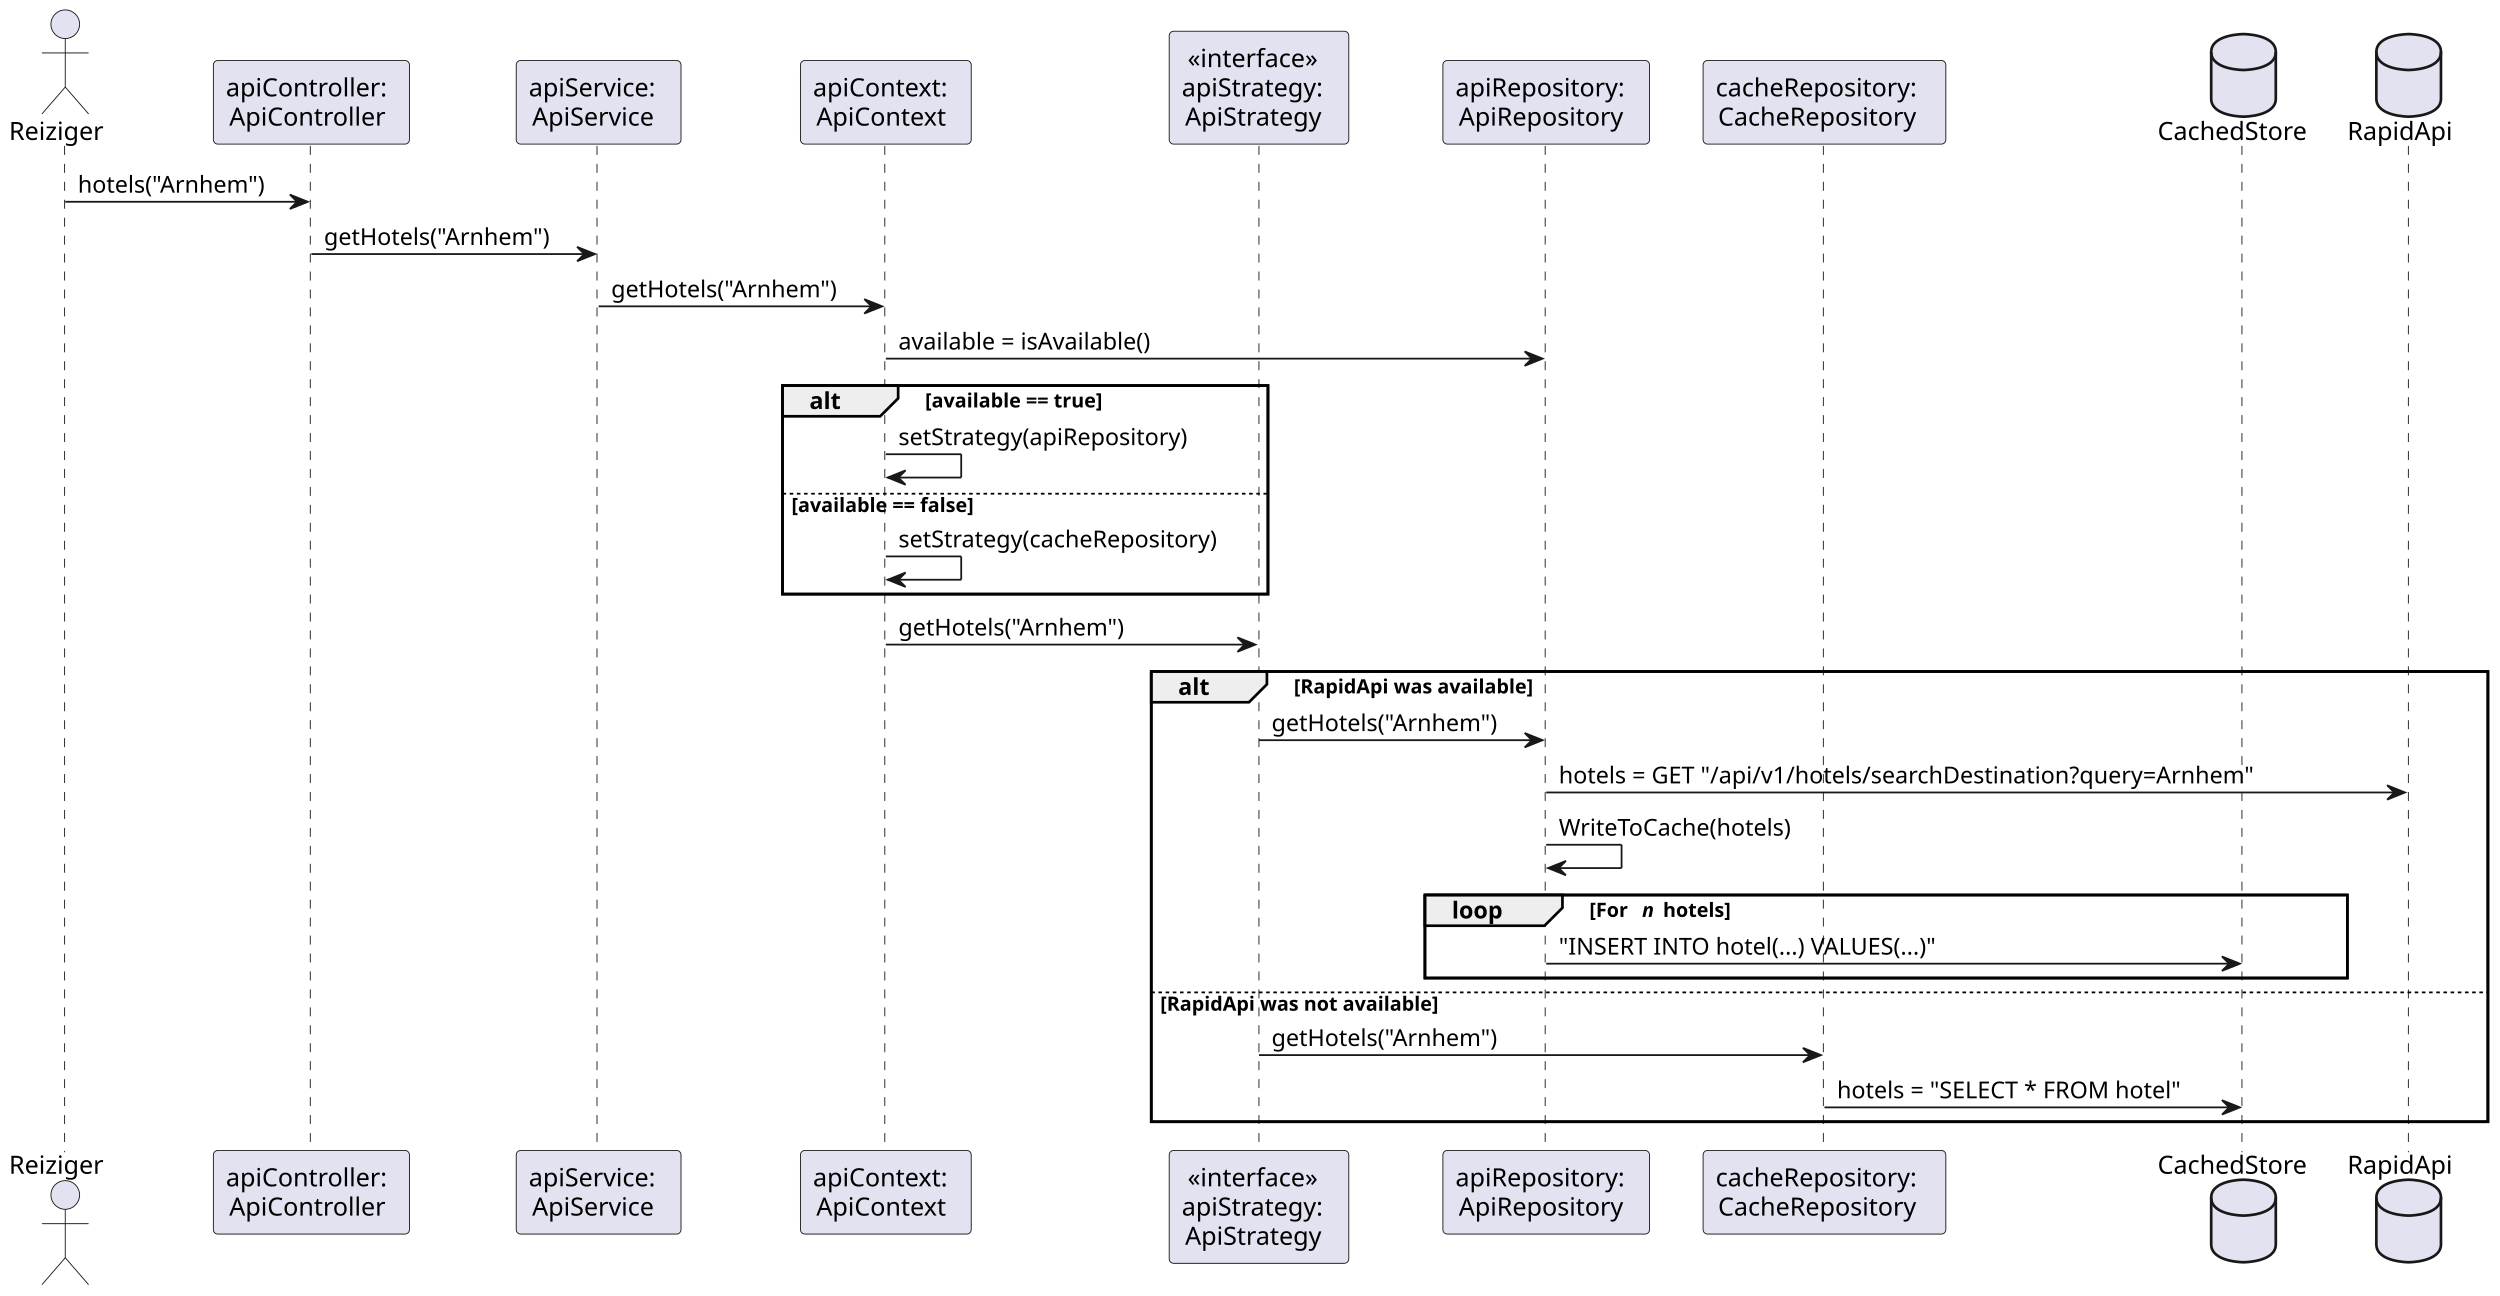
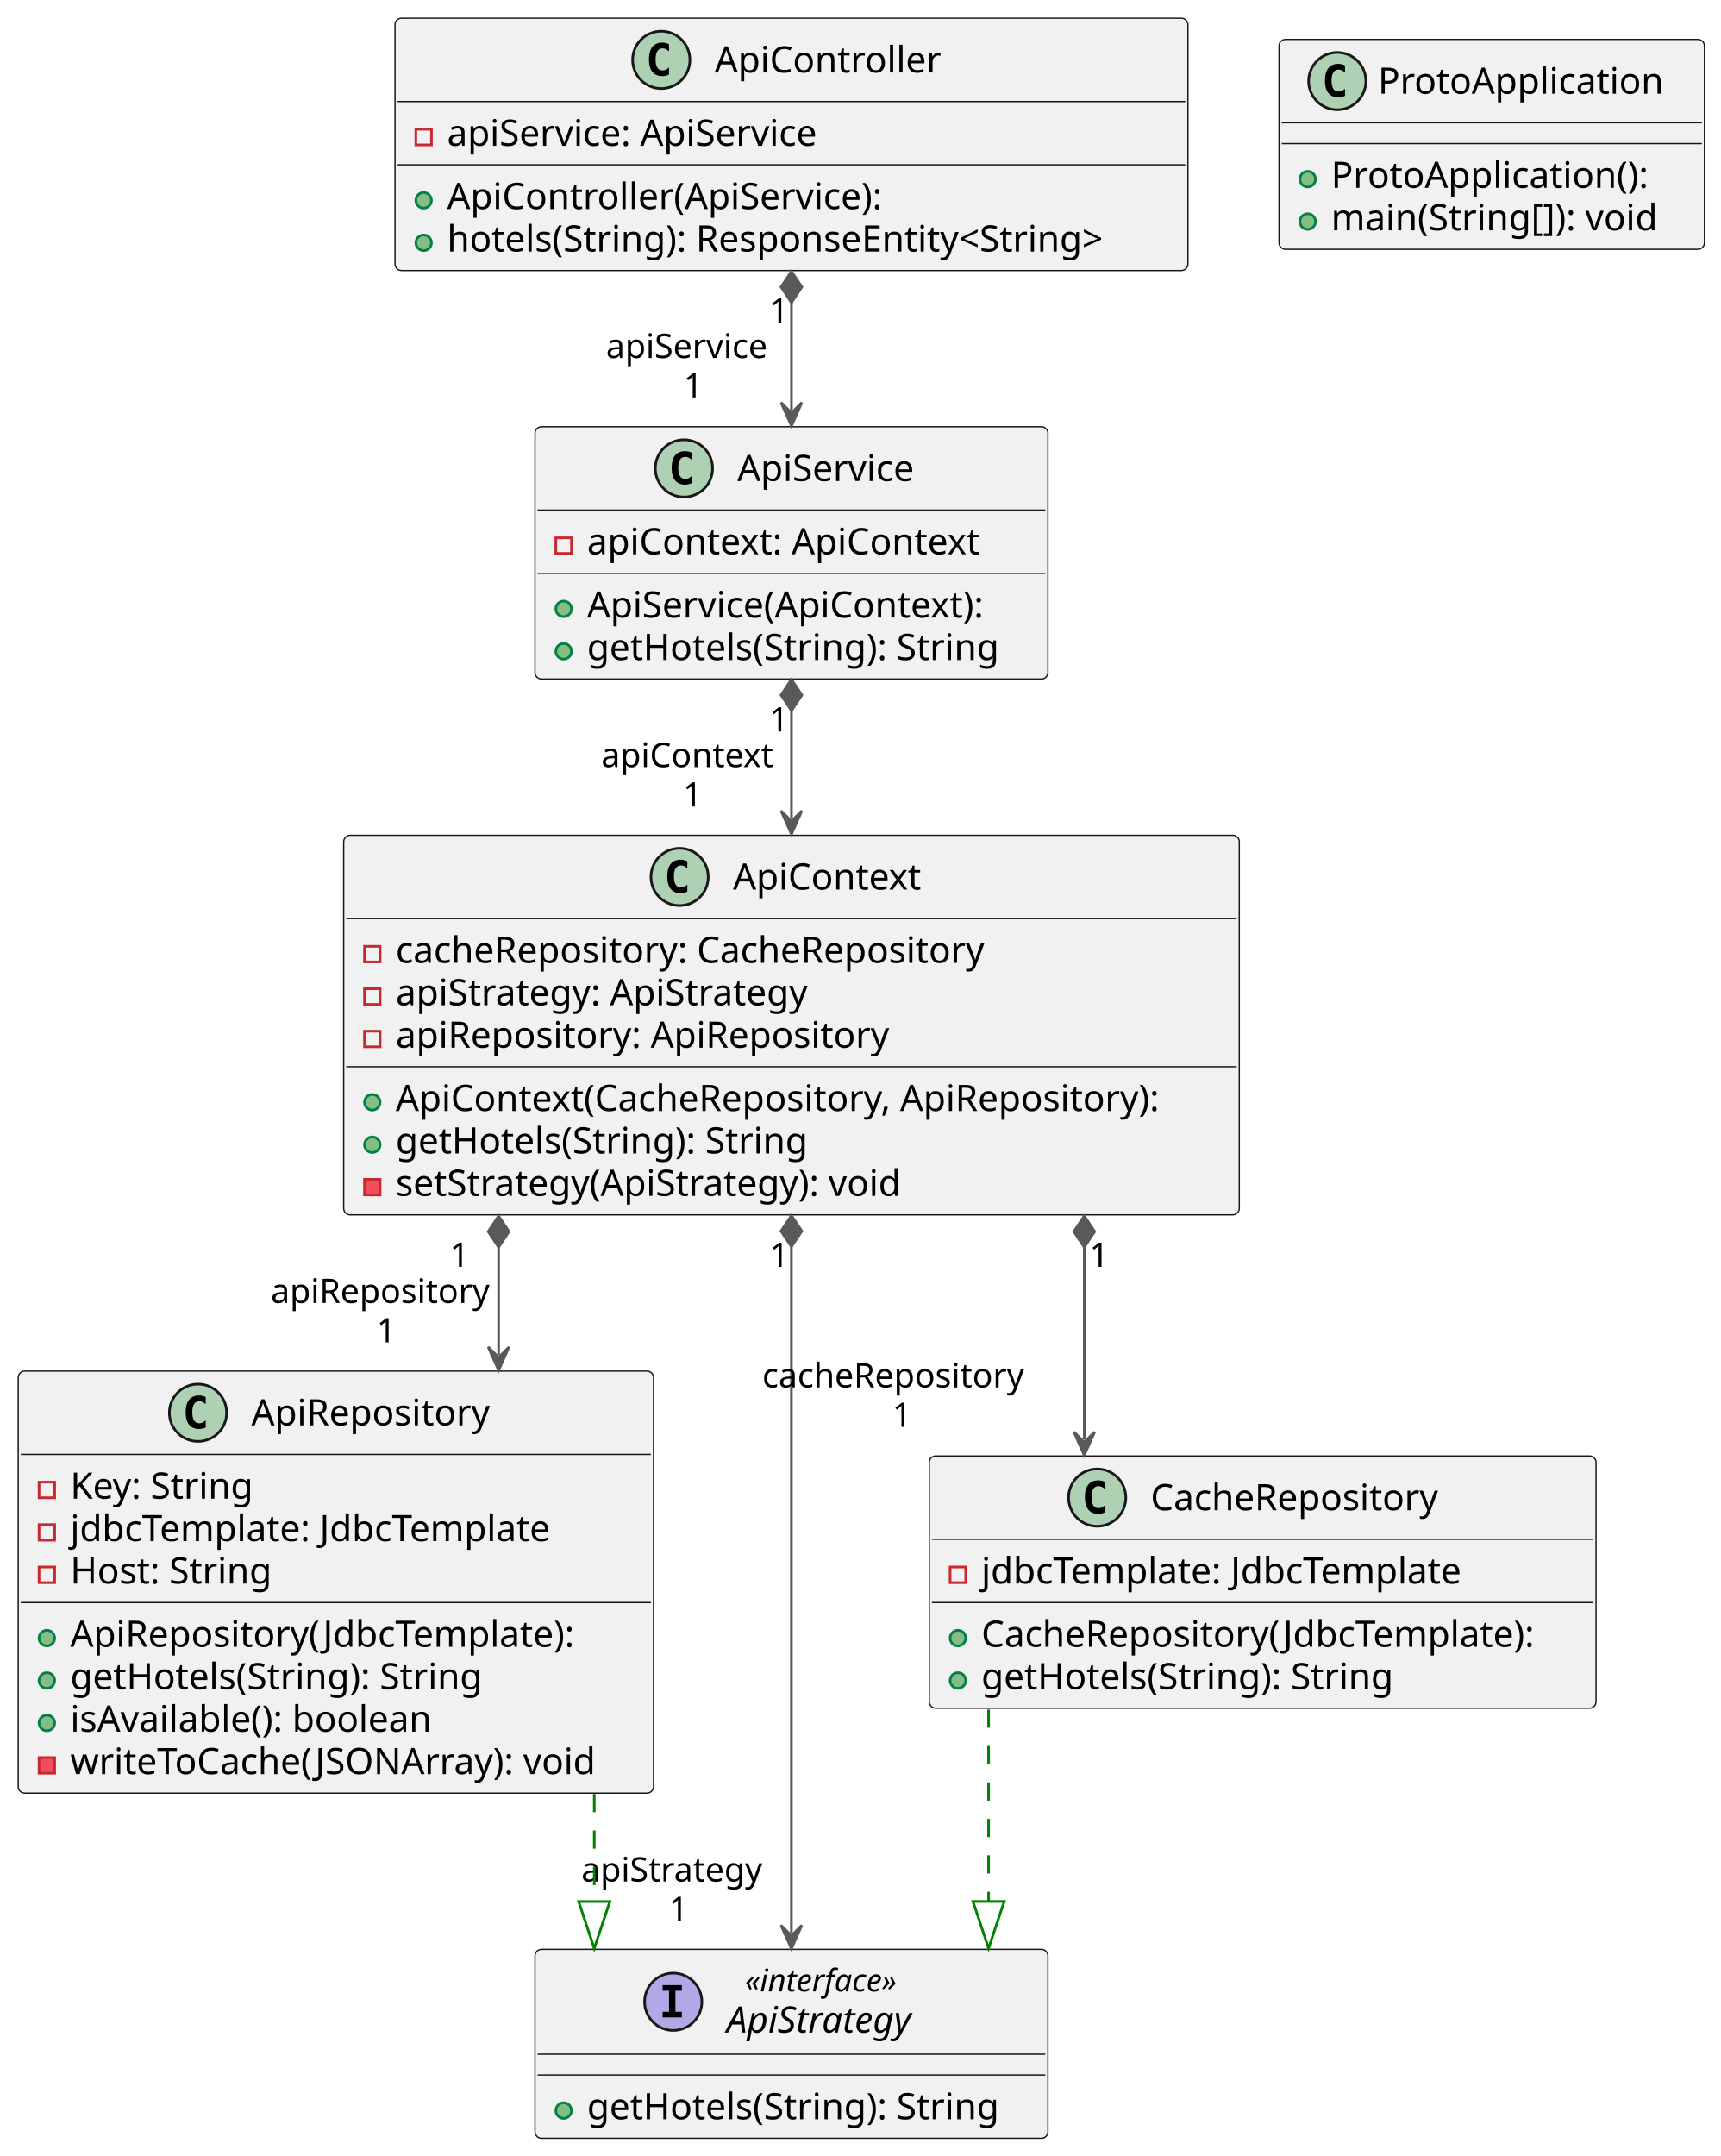
- <svg xmlns="http://www.w3.org/2000/svg" contentStyleType="text/css" data-diagram-type="SEQUENCE" height="722px" preserveAspectRatio="none" style="width:1393px;height:722px;background:#FFFFFF;" version="1.1" viewBox="0 0 1393 722" width="1393px" zoomAndPan="magnify">
+ <svg xmlns="http://www.w3.org/2000/svg" contentStyleType="text/css" data-diagram-type="CLASS" height="828px" preserveAspectRatio="none" style="width:661px;height:828px;background:#FFFFFF;" version="1.1" viewBox="0 0 661 828" width="661px" zoomAndPan="magnify">
  <defs />
  <g>
-     <rect fill="none" height="116.203" style="stroke:#000000;stroke-width:1.5;" width="270.502" x="436.007" y="214.828" />
-     <rect fill="none" height="250.867" style="stroke:#000000;stroke-width:1.5;" width="744.787" x="641.481" y="374.164" />
-     <rect fill="none" height="46.266" style="stroke:#000000;stroke-width:1.5;" width="513.97" x="793.974" y="498.695" />
-     <g>
-       <rect fill="#000000" fill-opacity="0" height="560.734" width="8" x="32.362" y="81.297" />
-       <line style="stroke:#181818;stroke-width:0.5;stroke-dasharray:5.0,5.0;" x1="36" x2="36" y1="81.297" y2="642.031" />
+     <g class="entity" data-entity="ApiContext" data-source-line="4" data-uid="ent0002" id="entity_ApiContext">
+       <rect fill="#F1F1F1" height="145.781" rx="2.5" ry="2.5" style="stroke:#181818;stroke-width:0.5;" width="344.022" x="132.01" y="320.78" />
+       <ellipse cx="261.049" cy="336.78" fill="#ADD1B2" rx="11" ry="11" style="stroke:#181818;stroke-width:1;" />
+       <path d="M264.017,342.421 Q263.439,342.717 262.799,342.858 Q262.158,343.014 261.455,343.014 Q258.955,343.014 257.627,341.374 Q256.314,339.717 256.314,336.592 Q256.314,333.467 257.627,331.811 Q258.955,330.155 261.455,330.155 Q262.158,330.155 262.799,330.311 Q263.455,330.467 264.017,330.764 L264.017,333.483 Q263.392,332.905 262.799,332.639 Q262.205,332.358 261.58,332.358 Q260.236,332.358 259.549,333.436 Q258.861,334.499 258.861,336.592 Q258.861,338.686 259.549,339.764 Q260.236,340.827 261.58,340.827 Q262.205,340.827 262.799,340.561 Q263.392,340.28 264.017,339.702 L264.017,342.421 Z " fill="#000000" />
+       <text fill="#000000" font-family="sans-serif" font-size="14" lengthAdjust="spacing" textLength="77.444" x="281.549" y="341.627">ApiContext</text>
+       <line style="stroke:#181818;stroke-width:0.5;" x1="133.01" x2="475.031" y1="352.78" y2="352.78" />
+       <rect fill="none" height="6" style="stroke:#C82930;stroke-width:1;" width="6" x="140.01" y="363.428" />
+       <text fill="#000000" font-family="sans-serif" font-size="14" lengthAdjust="spacing" textLength="244.31" x="152.01" y="369.775">cacheRepository: CacheRepository</text>
+       <rect fill="none" height="6" style="stroke:#C82930;stroke-width:1;" width="6" x="140.01" y="379.725" />
+       <text fill="#000000" font-family="sans-serif" font-size="14" lengthAdjust="spacing" textLength="172.847" x="152.01" y="386.072">apiStrategy: ApiStrategy</text>
+       <rect fill="none" height="6" style="stroke:#C82930;stroke-width:1;" width="6" x="140.01" y="396.022" />
+       <text fill="#000000" font-family="sans-serif" font-size="14" lengthAdjust="spacing" textLength="203.02" x="152.01" y="402.369">apiRepository: ApiRepository</text>
+       <line style="stroke:#181818;stroke-width:0.5;" x1="133.01" x2="475.031" y1="409.671" y2="409.671" />
+       <ellipse cx="143.01" cy="423.319" fill="#84BE84" rx="3" ry="3" style="stroke:#038048;stroke-width:1;" />
+       <text fill="#000000" font-family="sans-serif" font-size="14" lengthAdjust="spacing" textLength="318.022" x="152.01" y="426.666">ApiContext(CacheRepository, ApiRepository):</text>
+       <ellipse cx="143.01" cy="439.616" fill="#84BE84" rx="3" ry="3" style="stroke:#038048;stroke-width:1;" />
+       <text fill="#000000" font-family="sans-serif" font-size="14" lengthAdjust="spacing" textLength="171.022" x="152.01" y="442.963">getHotels(String): String</text>
+       <rect fill="#F24D5C" height="6" style="stroke:#C82930;stroke-width:1;" width="6" x="140.01" y="452.913" />
+       <text fill="#000000" font-family="sans-serif" font-size="14" lengthAdjust="spacing" textLength="213.439" x="152.01" y="459.26">setStrategy(ApiStrategy): void</text>
    </g>
-     <g>
-       <rect fill="#000000" fill-opacity="0" height="560.734" width="8" x="169.516" y="81.297" />
-       <line style="stroke:#181818;stroke-width:0.5;stroke-dasharray:5.0,5.0;" x1="172.893" x2="172.893" y1="81.297" y2="642.031" />
+     <g class="entity" data-entity="ApiController" data-source-line="12" data-uid="ent0003" id="entity_ApiController">
+       <rect fill="#F1F1F1" height="96.891" rx="2.5" ry="2.5" style="stroke:#181818;stroke-width:0.5;" width="304.578" x="151.73" y="7" />
+       <ellipse cx="254.006" cy="23" fill="#ADD1B2" rx="11" ry="11" style="stroke:#181818;stroke-width:1;" />
+       <path d="M256.975,28.641 Q256.397,28.938 255.756,29.078 Q255.115,29.234 254.412,29.234 Q251.912,29.234 250.584,27.594 Q249.272,25.938 249.272,22.812 Q249.272,19.688 250.584,18.031 Q251.912,16.375 254.412,16.375 Q255.115,16.375 255.756,16.531 Q256.412,16.688 256.975,16.984 L256.975,19.703 Q256.35,19.125 255.756,18.859 Q255.162,18.578 254.537,18.578 Q253.193,18.578 252.506,19.656 Q251.818,20.719 251.818,22.812 Q251.818,24.906 252.506,25.984 Q253.193,27.047 254.537,27.047 Q255.162,27.047 255.756,26.781 Q256.35,26.5 256.975,25.922 L256.975,28.641 Z " fill="#000000" />
+       <text fill="#000000" font-family="sans-serif" font-size="14" lengthAdjust="spacing" textLength="91.526" x="274.506" y="27.847">ApiController</text>
+       <line style="stroke:#181818;stroke-width:0.5;" x1="152.73" x2="455.308" y1="39" y2="39" />
+       <rect fill="none" height="6" style="stroke:#C82930;stroke-width:1;" width="6" x="159.73" y="49.648" />
+       <text fill="#000000" font-family="sans-serif" font-size="14" lengthAdjust="spacing" textLength="156.358" x="171.73" y="55.995">apiService: ApiService</text>
+       <line style="stroke:#181818;stroke-width:0.5;" x1="152.73" x2="455.308" y1="63.297" y2="63.297" />
+       <ellipse cx="162.73" cy="76.945" fill="#84BE84" rx="3" ry="3" style="stroke:#038048;stroke-width:1;" />
+       <text fill="#000000" font-family="sans-serif" font-size="14" lengthAdjust="spacing" textLength="181.262" x="171.73" y="80.292">ApiController(ApiService):</text>
+       <ellipse cx="162.73" cy="93.242" fill="#84BE84" rx="3" ry="3" style="stroke:#038048;stroke-width:1;" />
+       <text fill="#000000" font-family="sans-serif" font-size="14" lengthAdjust="spacing" textLength="278.578" x="171.73" y="96.589">hotels(String): ResponseEntity&lt;String&gt;</text>
    </g>
-     <g>
-       <rect fill="#000000" fill-opacity="0" height="560.734" width="8" x="329.552" y="81.297" />
-       <line style="stroke:#181818;stroke-width:0.5;stroke-dasharray:5.0,5.0;" x1="332.646" x2="332.646" y1="81.297" y2="642.031" />
+     <g class="entity" data-entity="ApiRepository" data-source-line="17" data-uid="ent0004" id="entity_ApiRepository">
+       <rect fill="#F1F1F1" height="162.078" rx="2.5" ry="2.5" style="stroke:#181818;stroke-width:0.5;" width="244.032" x="7" y="526.56" />
+       <ellipse cx="76.053" cy="542.56" fill="#ADD1B2" rx="11" ry="11" style="stroke:#181818;stroke-width:1;" />
+       <path d="M79.022,548.201 Q78.444,548.497 77.803,548.638 Q77.163,548.794 76.46,548.794 Q73.96,548.794 72.631,547.154 Q71.319,545.497 71.319,542.372 Q71.319,539.247 72.631,537.591 Q73.96,535.935 76.46,535.935 Q77.163,535.935 77.803,536.091 Q78.46,536.247 79.022,536.544 L79.022,539.263 Q78.397,538.685 77.803,538.419 Q77.21,538.138 76.585,538.138 Q75.241,538.138 74.553,539.216 Q73.866,540.279 73.866,542.372 Q73.866,544.466 74.553,545.544 Q75.241,546.607 76.585,546.607 Q77.21,546.607 77.803,546.341 Q78.397,546.06 79.022,545.482 L79.022,548.201 Z " fill="#000000" />
+       <text fill="#000000" font-family="sans-serif" font-size="14" lengthAdjust="spacing" textLength="97.426" x="96.553" y="547.407">ApiRepository</text>
+       <line style="stroke:#181818;stroke-width:0.5;" x1="8" x2="250.032" y1="558.56" y2="558.56" />
+       <rect fill="none" height="6" style="stroke:#C82930;stroke-width:1;" width="6" x="15" y="569.208" />
+       <text fill="#000000" font-family="sans-serif" font-size="14" lengthAdjust="spacing" textLength="77.027" x="27" y="575.555">Key: String</text>
+       <rect fill="none" height="6" style="stroke:#C82930;stroke-width:1;" width="6" x="15" y="585.505" />
+       <text fill="#000000" font-family="sans-serif" font-size="14" lengthAdjust="spacing" textLength="200.648" x="27" y="591.852">jdbcTemplate: JdbcTemplate</text>
+       <rect fill="none" height="6" style="stroke:#C82930;stroke-width:1;" width="6" x="15" y="601.802" />
+       <text fill="#000000" font-family="sans-serif" font-size="14" lengthAdjust="spacing" textLength="82.824" x="27" y="608.149">Host: String</text>
+       <line style="stroke:#181818;stroke-width:0.5;" x1="8" x2="250.032" y1="615.451" y2="615.451" />
+       <ellipse cx="18" cy="629.099" fill="#84BE84" rx="3" ry="3" style="stroke:#038048;stroke-width:1;" />
+       <text fill="#000000" font-family="sans-serif" font-size="14" lengthAdjust="spacing" textLength="208.927" x="27" y="632.446">ApiRepository(JdbcTemplate):</text>
+       <ellipse cx="18" cy="645.396" fill="#84BE84" rx="3" ry="3" style="stroke:#038048;stroke-width:1;" />
+       <text fill="#000000" font-family="sans-serif" font-size="14" lengthAdjust="spacing" textLength="171.022" x="27" y="648.743">getHotels(String): String</text>
+       <ellipse cx="18" cy="661.693" fill="#84BE84" rx="3" ry="3" style="stroke:#038048;stroke-width:1;" />
+       <text fill="#000000" font-family="sans-serif" font-size="14" lengthAdjust="spacing" textLength="151.436" x="27" y="665.039">isAvailable(): boolean</text>
+       <rect fill="#F24D5C" height="6" style="stroke:#C82930;stroke-width:1;" width="6" x="15" y="674.99" />
+       <text fill="#000000" font-family="sans-serif" font-size="14" lengthAdjust="spacing" textLength="218.032" x="27" y="681.336">writeToCache(JSONArray): void</text>
    </g>
-     <g>
-       <rect fill="#000000" fill-opacity="0" height="560.734" width="8" x="489.589" y="81.297" />
-       <line style="stroke:#181818;stroke-width:0.5;stroke-dasharray:5.0,5.0;" x1="493.007" x2="493.007" y1="81.297" y2="642.031" />
+     <g class="entity" data-entity="ApiService" data-source-line="26" data-uid="ent0005" id="entity_ApiService">
+       <rect fill="#F1F1F1" height="96.891" rx="2.5" ry="2.5" style="stroke:#181818;stroke-width:0.5;" width="197.022" x="205.51" y="163.89" />
+       <ellipse cx="262.723" cy="179.89" fill="#ADD1B2" rx="11" ry="11" style="stroke:#181818;stroke-width:1;" />
+       <path d="M265.692,185.531 Q265.114,185.827 264.473,185.968 Q263.833,186.124 263.13,186.124 Q260.63,186.124 259.301,184.484 Q257.989,182.827 257.989,179.702 Q257.989,176.577 259.301,174.921 Q260.63,173.265 263.13,173.265 Q263.833,173.265 264.473,173.421 Q265.13,173.577 265.692,173.874 L265.692,176.593 Q265.067,176.015 264.473,175.749 Q263.88,175.468 263.255,175.468 Q261.911,175.468 261.223,176.546 Q260.536,177.609 260.536,179.702 Q260.536,181.796 261.223,182.874 Q261.911,183.937 263.255,183.937 Q263.88,183.937 264.473,183.671 Q265.067,183.39 265.692,182.812 L265.692,185.531 Z " fill="#000000" />
+       <text fill="#000000" font-family="sans-serif" font-size="14" lengthAdjust="spacing" textLength="74.095" x="283.223" y="184.737">ApiService</text>
+       <line style="stroke:#181818;stroke-width:0.5;" x1="206.51" x2="401.531" y1="195.89" y2="195.89" />
+       <rect fill="none" height="6" style="stroke:#C82930;stroke-width:1;" width="6" x="213.51" y="206.538" />
+       <text fill="#000000" font-family="sans-serif" font-size="14" lengthAdjust="spacing" textLength="163.058" x="225.51" y="212.885">apiContext: ApiContext</text>
+       <line style="stroke:#181818;stroke-width:0.5;" x1="206.51" x2="401.531" y1="220.187" y2="220.187" />
+       <ellipse cx="216.51" cy="233.835" fill="#84BE84" rx="3" ry="3" style="stroke:#038048;stroke-width:1;" />
+       <text fill="#000000" font-family="sans-serif" font-size="14" lengthAdjust="spacing" textLength="167.18" x="225.51" y="237.182">ApiService(ApiContext):</text>
+       <ellipse cx="216.51" cy="250.132" fill="#84BE84" rx="3" ry="3" style="stroke:#038048;stroke-width:1;" />
+       <text fill="#000000" font-family="sans-serif" font-size="14" lengthAdjust="spacing" textLength="171.022" x="225.51" y="253.479">getHotels(String): String</text>
    </g>
-     <g>
-       <rect fill="#000000" fill-opacity="0" height="560.734" width="8" x="697.51" y="81.297" />
-       <line style="stroke:#181818;stroke-width:0.5;stroke-dasharray:5.0,5.0;" x1="701.481" x2="701.481" y1="81.297" y2="642.031" />
+     <g class="entity" data-entity="ApiStrategy" data-source-line="31" data-uid="ent0006" id="entity_ApiStrategy">
+       <rect fill="#F1F1F1" height="72.562" rx="2.5" ry="2.5" style="stroke:#181818;stroke-width:0.5;" width="197.022" x="205.51" y="748.64" />
+       <ellipse cx="258.601" cy="768.773" fill="#B4A7E5" rx="11" ry="11" style="stroke:#181818;stroke-width:1;" />
+       <path d="M254.523,764.538 L254.523,762.382 L261.914,762.382 L261.914,764.538 L259.445,764.538 L259.445,772.617 L261.914,772.617 L261.914,774.773 L254.523,774.773 L254.523,772.617 L256.992,772.617 L256.992,764.538 L254.523,764.538 Z " fill="#000000" />
+       <text fill="#000000" font-family="sans-serif" font-size="12" font-style="italic" lengthAdjust="spacing" textLength="68.203" x="286.169" y="764.779">«interface»</text>
+       <text fill="#000000" font-family="sans-serif" font-size="14" font-style="italic" lengthAdjust="spacing" textLength="82.339" x="279.101" y="780.604">ApiStrategy</text>
+       <line style="stroke:#181818;stroke-width:0.5;" x1="206.51" x2="401.531" y1="788.906" y2="788.906" />
+       <line style="stroke:#181818;stroke-width:0.5;" x1="206.51" x2="401.531" y1="796.906" y2="796.906" />
+       <ellipse cx="216.51" cy="810.554" fill="#84BE84" rx="3" ry="3" style="stroke:#038048;stroke-width:1;" />
+       <text fill="#000000" font-family="sans-serif" font-size="14" lengthAdjust="spacing" textLength="171.022" x="225.51" y="813.901">getHotels(String): String</text>
    </g>
-     <g>
-       <rect fill="#000000" fill-opacity="0" height="560.734" width="8" x="857.546" y="81.297" />
-       <line style="stroke:#181818;stroke-width:0.5;stroke-dasharray:5.0,5.0;" x1="860.974" x2="860.974" y1="81.297" y2="642.031" />
+     <g class="entity" data-entity="CacheRepository" data-source-line="34" data-uid="ent0007" id="entity_CacheRepository">
+       <rect fill="#F1F1F1" height="96.891" rx="2.5" ry="2.5" style="stroke:#181818;stroke-width:0.5;" width="256.111" x="356.96" y="559.15" />
+       <ellipse cx="421.461" cy="575.15" fill="#ADD1B2" rx="11" ry="11" style="stroke:#181818;stroke-width:1;" />
+       <path d="M424.429,580.791 Q423.851,581.087 423.211,581.228 Q422.57,581.384 421.867,581.384 Q419.367,581.384 418.039,579.744 Q416.726,578.087 416.726,574.962 Q416.726,571.837 418.039,570.181 Q419.367,568.525 421.867,568.525 Q422.57,568.525 423.211,568.681 Q423.867,568.837 424.429,569.134 L424.429,571.853 Q423.804,571.275 423.211,571.009 Q422.617,570.728 421.992,570.728 Q420.648,570.728 419.961,571.806 Q419.273,572.869 419.273,574.962 Q419.273,577.056 419.961,578.134 Q420.648,579.197 421.992,579.197 Q422.617,579.197 423.211,578.931 Q423.804,578.65 424.429,578.072 L424.429,580.791 Z " fill="#000000" />
+       <text fill="#000000" font-family="sans-serif" font-size="14" lengthAdjust="spacing" textLength="118.61" x="441.961" y="579.997">CacheRepository</text>
+       <line style="stroke:#181818;stroke-width:0.5;" x1="357.96" x2="612.071" y1="591.15" y2="591.15" />
+       <rect fill="none" height="6" style="stroke:#C82930;stroke-width:1;" width="6" x="364.96" y="601.798" />
+       <text fill="#000000" font-family="sans-serif" font-size="14" lengthAdjust="spacing" textLength="200.648" x="376.96" y="608.145">jdbcTemplate: JdbcTemplate</text>
+       <line style="stroke:#181818;stroke-width:0.5;" x1="357.96" x2="612.071" y1="615.447" y2="615.447" />
+       <ellipse cx="367.96" cy="629.095" fill="#84BE84" rx="3" ry="3" style="stroke:#038048;stroke-width:1;" />
+       <text fill="#000000" font-family="sans-serif" font-size="14" lengthAdjust="spacing" textLength="230.111" x="376.96" y="632.442">CacheRepository(JdbcTemplate):</text>
+       <ellipse cx="367.96" cy="645.392" fill="#84BE84" rx="3" ry="3" style="stroke:#038048;stroke-width:1;" />
+       <text fill="#000000" font-family="sans-serif" font-size="14" lengthAdjust="spacing" textLength="171.022" x="376.96" y="648.739">getHotels(String): String</text>
    </g>
-     <g>
-       <rect fill="#000000" fill-opacity="0" height="560.734" width="8" x="1012.591" y="81.297" />
-       <line style="stroke:#181818;stroke-width:0.5;stroke-dasharray:5.0,5.0;" x1="1015.967" x2="1015.967" y1="81.297" y2="642.031" />
+     <g class="entity" data-entity="ProtoApplication" data-source-line="39" data-uid="ent0008" id="entity_ProtoApplication">
+       <rect fill="#F1F1F1" height="80.594" rx="2.5" ry="2.5" style="stroke:#181818;stroke-width:0.5;" width="163.402" x="491.31" y="15.15" />
+       <ellipse cx="513.672" cy="31.15" fill="#ADD1B2" rx="11" ry="11" style="stroke:#181818;stroke-width:1;" />
+       <path d="M516.641,36.791 Q516.063,37.087 515.422,37.228 Q514.782,37.384 514.078,37.384 Q511.578,37.384 510.25,35.744 Q508.938,34.087 508.938,30.962 Q508.938,27.837 510.25,26.181 Q511.578,24.525 514.078,24.525 Q514.782,24.525 515.422,24.681 Q516.078,24.837 516.641,25.134 L516.641,27.853 Q516.016,27.275 515.422,27.009 Q514.828,26.728 514.203,26.728 Q512.86,26.728 512.172,27.806 Q511.485,28.869 511.485,30.962 Q511.485,33.056 512.172,34.134 Q512.86,35.197 514.203,35.197 Q514.828,35.197 515.422,34.931 Q516.016,34.65 516.641,34.072 L516.641,36.791 Z " fill="#000000" />
+       <text fill="#000000" font-family="sans-serif" font-size="14" lengthAdjust="spacing" textLength="115.042" x="529.308" y="35.997">ProtoApplication</text>
+       <line style="stroke:#181818;stroke-width:0.5;" x1="492.31" x2="653.712" y1="47.15" y2="47.15" />
+       <line style="stroke:#181818;stroke-width:0.5;" x1="492.31" x2="653.712" y1="55.15" y2="55.15" />
+       <ellipse cx="502.31" cy="68.798" fill="#84BE84" rx="3" ry="3" style="stroke:#038048;stroke-width:1;" />
+       <text fill="#000000" font-family="sans-serif" font-size="14" lengthAdjust="spacing" textLength="130.683" x="511.31" y="72.145">ProtoApplication():</text>
+       <ellipse cx="502.31" cy="85.095" fill="#84BE84" rx="3" ry="3" style="stroke:#038048;stroke-width:1;" />
+       <text fill="#000000" font-family="sans-serif" font-size="14" lengthAdjust="spacing" textLength="137.402" x="511.31" y="88.442">main(String[]): void</text>
    </g>
-     <g>
-       <rect fill="#000000" fill-opacity="0" height="560.734" width="8" x="1246.077" y="81.297" />
-       <line style="stroke:#181818;stroke-width:0.5;stroke-dasharray:5.0,5.0;" x1="1249.209" x2="1249.209" y1="81.297" y2="642.031" />
+     <g class="link" data-entity-1="ApiContext" data-entity-2="ApiRepository" data-source-line="44" data-uid="lnk9" id="link_ApiContext_ApiRepository">
+       <path codeLine="44" d="M191.52,478.99 C191.52,498.1 191.52,500.81 191.52,520.3" fill="none" id="ApiContext-ApiRepository" style="stroke:#595959;stroke-width:1;" />
+       <polygon fill="#595959" points="191.52,466.99,187.52,472.99,191.52,478.99,195.52,472.99,191.52,466.99" style="stroke:#595959;stroke-width:1;" />
+       <polygon fill="#595959" points="191.52,526.3,195.52,517.3,191.52,521.3,187.52,517.3,191.52,526.3" style="stroke:#595959;stroke-width:1;" />
+       <text fill="#000000" font-family="sans-serif" font-size="13" lengthAdjust="spacing" textLength="8.271" x="172.793" y="486.514">1</text>
+       <text fill="#000000" font-family="sans-serif" font-size="13" lengthAdjust="spacing" textLength="89.54" x="104.033" y="500.403">apiRepository</text>
+       <text fill="#000000" font-family="sans-serif" font-size="13" lengthAdjust="spacing" textLength="8.271" x="144.668" y="515.536">1</text>
    </g>
-     <g>
-       <rect fill="#000000" fill-opacity="0" height="560.734" width="8" x="1338.106" y="81.297" />
-       <line style="stroke:#181818;stroke-width:0.5;stroke-dasharray:5.0,5.0;" x1="1341.944" x2="1341.944" y1="81.297" y2="642.031" />
+     <g class="link" data-entity-1="ApiContext" data-entity-2="ApiStrategy" data-source-line="45" data-uid="lnk10" id="link_ApiContext_ApiStrategy">
+       <path codeLine="45" d="M304,478.8 C304,562.52 304,678.31 304,742.39" fill="none" id="ApiContext-ApiStrategy" style="stroke:#595959;stroke-width:1;" />
+       <polygon fill="#595959" points="304,466.8,300,472.8,304,478.8,308,472.8,304,466.8" style="stroke:#595959;stroke-width:1;" />
+       <polygon fill="#595959" points="304,748.39,308,739.39,304,743.39,300,739.39,304,748.39" style="stroke:#595959;stroke-width:1;" />
+       <text fill="#000000" font-family="sans-serif" font-size="13" lengthAdjust="spacing" textLength="8.271" x="295.63" y="486.558">1</text>
+       <text fill="#000000" font-family="sans-serif" font-size="13" lengthAdjust="spacing" textLength="75.531" x="223.295" y="722.587">apiStrategy</text>
+       <text fill="#000000" font-family="sans-serif" font-size="13" lengthAdjust="spacing" textLength="8.271" x="256.925" y="737.719">1</text>
    </g>
-     <g class="participant participant-head" data-participant="user">
-       <text fill="#000000" font-family="sans-serif" font-size="14" lengthAdjust="spacing" textLength="56.725" x="5" y="77.995">Reiziger</text>
-       <ellipse cx="36.362" cy="13.5" fill="#E2E2F0" rx="8" ry="8" style="stroke:#181818;stroke-width:0.5;" />
-       <path d="M36.362,21.5 L36.362,48.5 M23.362,29.5 L49.362,29.5 M36.362,48.5 L23.362,63.5 M36.362,48.5 L49.362,63.5" fill="none" style="stroke:#181818;stroke-width:0.5;" />
+     <g class="link" data-entity-1="ApiContext" data-entity-2="CacheRepository" data-source-line="46" data-uid="lnk11" id="link_ApiContext_CacheRepository">
+       <path codeLine="46" d="M416.49,478.99 C416.49,509.35 416.49,525.74 416.49,552.9" fill="none" id="ApiContext-CacheRepository" style="stroke:#595959;stroke-width:1;" />
+       <polygon fill="#595959" points="416.49,466.99,412.49,472.99,416.49,478.99,420.49,472.99,416.49,466.99" style="stroke:#595959;stroke-width:1;" />
+       <polygon fill="#595959" points="416.49,558.9,420.49,549.9,416.49,553.9,412.49,549.9,416.49,558.9" style="stroke:#595959;stroke-width:1;" />
+       <text fill="#000000" font-family="sans-serif" font-size="13" lengthAdjust="spacing" textLength="8.271" x="418.502" y="486.514">1</text>
+       <text fill="#000000" font-family="sans-serif" font-size="13" lengthAdjust="spacing" textLength="108.209" x="292.805" y="532.823">cacheRepository</text>
+       <text fill="#000000" font-family="sans-serif" font-size="13" lengthAdjust="spacing" textLength="8.271" x="342.774" y="547.956">1</text>
    </g>
-     <g class="participant participant-tail" data-participant="user">
-       <text fill="#000000" font-family="sans-serif" font-size="14" lengthAdjust="spacing" textLength="56.725" x="5" y="654.026">Reiziger</text>
-       <ellipse cx="36.362" cy="665.828" fill="#E2E2F0" rx="8" ry="8" style="stroke:#181818;stroke-width:0.5;" />
-       <path d="M36.362,673.828 L36.362,700.828 M23.362,681.828 L49.362,681.828 M36.362,700.828 L23.362,715.828 M36.362,700.828 L49.362,715.828" fill="none" style="stroke:#181818;stroke-width:0.5;" />
+     <g class="link" data-entity-1="ApiController" data-entity-2="ApiService" data-source-line="47" data-uid="lnk12" id="link_ApiController_ApiService">
+       <path codeLine="47" d="M304.02,116.22 C304.02,135.11 304.02,138.69 304.02,157.58" fill="none" id="ApiController-ApiService" style="stroke:#595959;stroke-width:1;" />
+       <polygon fill="#595959" points="304.02,104.22,300.02,110.22,304.02,116.22,308.02,110.22,304.02,104.22" style="stroke:#595959;stroke-width:1;" />
+       <polygon fill="#595959" points="304.02,163.58,308.02,154.58,304.02,158.58,300.02,154.58,304.02,163.58" style="stroke:#595959;stroke-width:1;" />
+       <text fill="#000000" font-family="sans-serif" font-size="13" lengthAdjust="spacing" textLength="8.271" x="295.501" y="123.858">1</text>
+       <text fill="#000000" font-family="sans-serif" font-size="13" lengthAdjust="spacing" textLength="67.876" x="232.784" y="137.495">apiService</text>
+       <text fill="#000000" font-family="sans-serif" font-size="13" lengthAdjust="spacing" textLength="8.271" x="262.586" y="152.628">1</text>
    </g>
-     <g class="participant participant-head" data-participant="controller">
-       <rect fill="#E2E2F0" height="46.594" rx="2.5" ry="2.5" style="stroke:#181818;stroke-width:0.5;" width="109.245" x="118.893" y="33.703" />
-       <text fill="#000000" font-family="sans-serif" font-size="14" lengthAdjust="spacing" textLength="95.245" x="125.893" y="53.698">apiController:</text>
-       <text fill="#000000" font-family="sans-serif" font-size="14" lengthAdjust="spacing" textLength="91.526" x="127.752" y="69.995">ApiController</text>
+     <g class="link" data-entity-1="ApiRepository" data-entity-2="ApiStrategy" data-source-line="48" data-uid="lnk13" id="link_ApiRepository_ApiStrategy">
+       <path codeLine="48" d="M228.27,688.99 C228.27,709.75 228.27,713.04 228.27,730.28" fill="none" id="ApiRepository-to-ApiStrategy" style="stroke:#008200;stroke-width:1;stroke-dasharray:7.0,7.0;" />
+       <polygon fill="none" points="228.27,748.28,234.27,730.28,222.27,730.28,228.27,748.28" style="stroke:#008200;stroke-width:1;" />
    </g>
-     <g class="participant participant-tail" data-participant="controller">
-       <rect fill="#E2E2F0" height="46.594" rx="2.5" ry="2.5" style="stroke:#181818;stroke-width:0.5;" width="109.245" x="118.893" y="641.031" />
-       <text fill="#000000" font-family="sans-serif" font-size="14" lengthAdjust="spacing" textLength="95.245" x="125.893" y="661.026">apiController:</text>
-       <text fill="#000000" font-family="sans-serif" font-size="14" lengthAdjust="spacing" textLength="91.526" x="127.752" y="677.323">ApiController</text>
+     <g class="link" data-entity-1="ApiService" data-entity-2="ApiContext" data-source-line="49" data-uid="lnk14" id="link_ApiService_ApiContext">
+       <path codeLine="49" d="M304.02,272.93 C304.02,291.18 304.02,294.36 304.02,314.37" fill="none" id="ApiService-ApiContext" style="stroke:#595959;stroke-width:1;" />
+       <polygon fill="#595959" points="304.02,260.93,300.02,266.93,304.02,272.93,308.02,266.93,304.02,260.93" style="stroke:#595959;stroke-width:1;" />
+       <polygon fill="#595959" points="304.02,320.37,308.02,311.37,304.02,315.37,300.02,311.37,304.02,320.37" style="stroke:#595959;stroke-width:1;" />
+       <text fill="#000000" font-family="sans-serif" font-size="13" lengthAdjust="spacing" textLength="8.271" x="295.476" y="280.894">1</text>
+       <text fill="#000000" font-family="sans-serif" font-size="13" lengthAdjust="spacing" textLength="70.986" x="230.947" y="294.584">apiContext</text>
+       <text fill="#000000" font-family="sans-serif" font-size="13" lengthAdjust="spacing" textLength="8.271" x="262.304" y="309.717">1</text>
    </g>
-     <g class="participant participant-head" data-participant="service">
-       <rect fill="#E2E2F0" height="46.594" rx="2.5" ry="2.5" style="stroke:#181818;stroke-width:0.5;" width="91.814" x="287.646" y="33.703" />
-       <text fill="#000000" font-family="sans-serif" font-size="14" lengthAdjust="spacing" textLength="77.814" x="294.646" y="53.698">apiService:</text>
-       <text fill="#000000" font-family="sans-serif" font-size="14" lengthAdjust="spacing" textLength="74.095" x="296.505" y="69.995">ApiService</text>
-     </g>
-     <g class="participant participant-tail" data-participant="service">
-       <rect fill="#E2E2F0" height="46.594" rx="2.5" ry="2.5" style="stroke:#181818;stroke-width:0.5;" width="91.814" x="287.646" y="641.031" />
-       <text fill="#000000" font-family="sans-serif" font-size="14" lengthAdjust="spacing" textLength="77.814" x="294.646" y="661.026">apiService:</text>
-       <text fill="#000000" font-family="sans-serif" font-size="14" lengthAdjust="spacing" textLength="74.095" x="296.505" y="677.323">ApiService</text>
-     </g>
-     <g class="participant participant-head" data-participant="context">
-       <rect fill="#E2E2F0" height="46.594" rx="2.5" ry="2.5" style="stroke:#181818;stroke-width:0.5;" width="95.163" x="446.007" y="33.703" />
-       <text fill="#000000" font-family="sans-serif" font-size="14" lengthAdjust="spacing" textLength="81.163" x="453.007" y="53.698">apiContext:</text>
-       <text fill="#000000" font-family="sans-serif" font-size="14" lengthAdjust="spacing" textLength="77.444" x="454.867" y="69.995">ApiContext</text>
-     </g>
-     <g class="participant participant-tail" data-participant="context">
-       <rect fill="#E2E2F0" height="46.594" rx="2.5" ry="2.5" style="stroke:#181818;stroke-width:0.5;" width="95.163" x="446.007" y="641.031" />
-       <text fill="#000000" font-family="sans-serif" font-size="14" lengthAdjust="spacing" textLength="81.163" x="453.007" y="661.026">apiContext:</text>
-       <text fill="#000000" font-family="sans-serif" font-size="14" lengthAdjust="spacing" textLength="77.444" x="454.867" y="677.323">ApiContext</text>
-     </g>
-     <g class="participant participant-head" data-participant="strategy">
-       <rect fill="#E2E2F0" height="62.891" rx="2.5" ry="2.5" style="stroke:#181818;stroke-width:0.5;" width="100.058" x="651.481" y="17.406" />
-       <text fill="#000000" font-family="sans-serif" font-size="14" lengthAdjust="spacing" textLength="79.57" x="661.725" y="37.401">«interface»</text>
-       <text fill="#000000" font-family="sans-serif" font-size="14" lengthAdjust="spacing" textLength="86.058" x="658.481" y="53.698">apiStrategy:</text>
-       <text fill="#000000" font-family="sans-serif" font-size="14" lengthAdjust="spacing" textLength="82.339" x="660.34" y="69.995">ApiStrategy</text>
-     </g>
-     <g class="participant participant-tail" data-participant="strategy">
-       <rect fill="#E2E2F0" height="62.891" rx="2.5" ry="2.5" style="stroke:#181818;stroke-width:0.5;" width="100.058" x="651.481" y="641.031" />
-       <text fill="#000000" font-family="sans-serif" font-size="14" lengthAdjust="spacing" textLength="79.57" x="661.725" y="661.026">«interface»</text>
-       <text fill="#000000" font-family="sans-serif" font-size="14" lengthAdjust="spacing" textLength="86.058" x="658.481" y="677.323">apiStrategy:</text>
-       <text fill="#000000" font-family="sans-serif" font-size="14" lengthAdjust="spacing" textLength="82.339" x="660.34" y="693.62">ApiStrategy</text>
-     </g>
-     <g class="participant participant-head" data-participant="api">
-       <rect fill="#E2E2F0" height="46.594" rx="2.5" ry="2.5" style="stroke:#181818;stroke-width:0.5;" width="115.144" x="803.974" y="33.703" />
-       <text fill="#000000" font-family="sans-serif" font-size="14" lengthAdjust="spacing" textLength="101.144" x="810.974" y="53.698">apiRepository:</text>
-       <text fill="#000000" font-family="sans-serif" font-size="14" lengthAdjust="spacing" textLength="97.426" x="812.833" y="69.995">ApiRepository</text>
-     </g>
-     <g class="participant participant-tail" data-participant="api">
-       <rect fill="#E2E2F0" height="46.594" rx="2.5" ry="2.5" style="stroke:#181818;stroke-width:0.5;" width="115.144" x="803.974" y="641.031" />
-       <text fill="#000000" font-family="sans-serif" font-size="14" lengthAdjust="spacing" textLength="101.144" x="810.974" y="661.026">apiRepository:</text>
-       <text fill="#000000" font-family="sans-serif" font-size="14" lengthAdjust="spacing" textLength="97.426" x="812.833" y="677.323">ApiRepository</text>
-     </g>
-     <g class="participant participant-head" data-participant="cache">
-       <rect fill="#E2E2F0" height="46.594" rx="2.5" ry="2.5" style="stroke:#181818;stroke-width:0.5;" width="135.249" x="948.967" y="33.703" />
-       <text fill="#000000" font-family="sans-serif" font-size="14" lengthAdjust="spacing" textLength="121.249" x="955.967" y="53.698">cacheRepository:</text>
-       <text fill="#000000" font-family="sans-serif" font-size="14" lengthAdjust="spacing" textLength="118.61" x="957.286" y="69.995">CacheRepository</text>
-     </g>
-     <g class="participant participant-tail" data-participant="cache">
-       <rect fill="#E2E2F0" height="46.594" rx="2.5" ry="2.5" style="stroke:#181818;stroke-width:0.5;" width="135.249" x="948.967" y="641.031" />
-       <text fill="#000000" font-family="sans-serif" font-size="14" lengthAdjust="spacing" textLength="121.249" x="955.967" y="661.026">cacheRepository:</text>
-       <text fill="#000000" font-family="sans-serif" font-size="14" lengthAdjust="spacing" textLength="118.61" x="957.286" y="677.323">CacheRepository</text>
-     </g>
-     <g class="participant participant-head" data-participant="CachedStore">
-       <text fill="#000000" font-family="sans-serif" font-size="14" lengthAdjust="spacing" textLength="89.735" x="1202.209" y="77.995">CachedStore</text>
-       <path d="M1232.077,29 C1232.077,19 1250.077,19 1250.077,19 C1250.077,19 1268.077,19 1268.077,29 L1268.077,55 C1268.077,65 1250.077,65 1250.077,65 C1250.077,65 1232.077,65 1232.077,55 L1232.077,29" fill="#E2E2F0" style="stroke:#181818;stroke-width:1.5;" />
-       <path d="M1232.077,29 C1232.077,39 1250.077,39 1250.077,39 C1250.077,39 1268.077,39 1268.077,29" fill="none" style="stroke:#181818;stroke-width:1.5;" />
-     </g>
-     <g class="participant participant-tail" data-participant="CachedStore">
-       <text fill="#000000" font-family="sans-serif" font-size="14" lengthAdjust="spacing" textLength="89.735" x="1202.209" y="654.026">CachedStore</text>
-       <path d="M1232.077,667.328 C1232.077,657.328 1250.077,657.328 1250.077,657.328 C1250.077,657.328 1268.077,657.328 1268.077,667.328 L1268.077,693.328 C1268.077,703.328 1250.077,703.328 1250.077,703.328 C1250.077,703.328 1232.077,703.328 1232.077,693.328 L1232.077,667.328" fill="#E2E2F0" style="stroke:#181818;stroke-width:1.5;" />
-       <path d="M1232.077,667.328 C1232.077,677.328 1250.077,677.328 1250.077,677.328 C1250.077,677.328 1268.077,677.328 1268.077,667.328" fill="none" style="stroke:#181818;stroke-width:1.5;" />
-     </g>
-     <g class="participant participant-head" data-participant="RapidApi">
-       <text fill="#000000" font-family="sans-serif" font-size="14" lengthAdjust="spacing" textLength="62.323" x="1307.944" y="77.995">RapidApi</text>
-       <path d="M1324.106,29 C1324.106,19 1342.106,19 1342.106,19 C1342.106,19 1360.106,19 1360.106,29 L1360.106,55 C1360.106,65 1342.106,65 1342.106,65 C1342.106,65 1324.106,65 1324.106,55 L1324.106,29" fill="#E2E2F0" style="stroke:#181818;stroke-width:1.5;" />
-       <path d="M1324.106,29 C1324.106,39 1342.106,39 1342.106,39 C1342.106,39 1360.106,39 1360.106,29" fill="none" style="stroke:#181818;stroke-width:1.5;" />
-     </g>
-     <g class="participant participant-tail" data-participant="RapidApi">
-       <text fill="#000000" font-family="sans-serif" font-size="14" lengthAdjust="spacing" textLength="62.323" x="1307.944" y="654.026">RapidApi</text>
-       <path d="M1324.106,667.328 C1324.106,657.328 1342.106,657.328 1342.106,657.328 C1342.106,657.328 1360.106,657.328 1360.106,667.328 L1360.106,693.328 C1360.106,703.328 1342.106,703.328 1342.106,703.328 C1342.106,703.328 1324.106,703.328 1324.106,693.328 L1324.106,667.328" fill="#E2E2F0" style="stroke:#181818;stroke-width:1.5;" />
-       <path d="M1324.106,667.328 C1324.106,677.328 1342.106,677.328 1342.106,677.328 C1342.106,677.328 1360.106,677.328 1360.106,667.328" fill="none" style="stroke:#181818;stroke-width:1.5;" />
-     </g>
-     <g class="message" data-participant-1="user" data-participant-2="controller">
-       <polygon fill="#181818" points="161.516,108.43,171.516,112.43,161.516,116.43,165.516,112.43" style="stroke:#181818;stroke-width:1;" />
-       <line style="stroke:#181818;stroke-width:1;" x1="36.362" x2="167.516" y1="112.43" y2="112.43" />
-       <text fill="#000000" font-family="sans-serif" font-size="13" lengthAdjust="spacing" textLength="113.153" x="43.362" y="107.364">hotels("Arnhem")</text>
-     </g>
-     <g class="message" data-participant-1="controller" data-participant-2="service">
-       <polygon fill="#181818" points="321.552,137.562,331.552,141.562,321.552,145.562,325.552,141.562" style="stroke:#181818;stroke-width:1;" />
-       <line style="stroke:#181818;stroke-width:1;" x1="173.516" x2="327.552" y1="141.562" y2="141.562" />
-       <text fill="#000000" font-family="sans-serif" font-size="13" lengthAdjust="spacing" textLength="136.037" x="180.516" y="136.497">getHotels("Arnhem")</text>
-     </g>
-     <g class="message" data-participant-1="service" data-participant-2="context">
-       <polygon fill="#181818" points="481.589,166.695,491.589,170.695,481.589,174.695,485.589,170.695" style="stroke:#181818;stroke-width:1;" />
-       <line style="stroke:#181818;stroke-width:1;" x1="333.552" x2="487.589" y1="170.695" y2="170.695" />
-       <text fill="#000000" font-family="sans-serif" font-size="13" lengthAdjust="spacing" textLength="136.037" x="340.552" y="165.629">getHotels("Arnhem")</text>
-     </g>
-     <g class="message" data-participant-1="context" data-participant-2="api">
-       <polygon fill="#181818" points="849.546,195.828,859.546,199.828,849.546,203.828,853.546,199.828" style="stroke:#181818;stroke-width:1;" />
-       <line style="stroke:#181818;stroke-width:1;" x1="493.589" x2="855.546" y1="199.828" y2="199.828" />
-       <text fill="#000000" font-family="sans-serif" font-size="13" lengthAdjust="spacing" textLength="157.968" x="500.589" y="194.762">available = isAvailable()</text>
-     </g>
-     <path d="M436.007,214.828 L500.45,214.828 L500.45,221.961 L490.45,231.961 L436.007,231.961 L436.007,214.828" fill="#EEEEEE" style="stroke:#000000;stroke-width:1.5;" />
-     <rect fill="none" height="116.203" style="stroke:#000000;stroke-width:1.5;" width="270.502" x="436.007" y="214.828" />
-     <text fill="#000000" font-family="sans-serif" font-size="13" font-weight="bold" lengthAdjust="spacing" textLength="19.443" x="451.007" y="227.895">alt</text>
-     <text fill="#000000" font-family="sans-serif" font-size="11" font-weight="bold" lengthAdjust="spacing" textLength="118.207" x="515.45" y="227.039">[available == true]</text>
-     <g class="message" data-participant-1="context" data-participant-2="context">
-       <line style="stroke:#181818;stroke-width:1;" x1="493.589" x2="535.589" y1="253.094" y2="253.094" />
-       <line style="stroke:#181818;stroke-width:1;" x1="535.589" x2="535.589" y1="253.094" y2="266.094" />
-       <line style="stroke:#181818;stroke-width:1;" x1="494.589" x2="535.589" y1="266.094" y2="266.094" />
-       <polygon fill="#181818" points="504.589,262.094,494.589,266.094,504.589,270.094,500.589,266.094" style="stroke:#181818;stroke-width:1;" />
-       <text fill="#000000" font-family="sans-serif" font-size="13" lengthAdjust="spacing" textLength="175.252" x="500.589" y="248.028">setStrategy(apiRepository)</text>
-     </g>
-     <line style="stroke:#000000;stroke-width:1;stroke-dasharray:2.0,2.0;" x1="436.007" x2="706.51" y1="275.094" y2="275.094" />
-     <text fill="#000000" font-family="sans-serif" font-size="11" font-weight="bold" lengthAdjust="spacing" textLength="122.219" x="441.007" y="285.304">[available == false]</text>
-     <g class="message" data-participant-1="context" data-participant-2="context">
-       <line style="stroke:#181818;stroke-width:1;" x1="493.589" x2="535.589" y1="310.031" y2="310.031" />
-       <line style="stroke:#181818;stroke-width:1;" x1="535.589" x2="535.589" y1="310.031" y2="323.031" />
-       <line style="stroke:#181818;stroke-width:1;" x1="494.589" x2="535.589" y1="323.031" y2="323.031" />
-       <polygon fill="#181818" points="504.589,319.031,494.589,323.031,504.589,327.031,500.589,323.031" style="stroke:#181818;stroke-width:1;" />
-       <text fill="#000000" font-family="sans-serif" font-size="13" lengthAdjust="spacing" textLength="193.921" x="500.589" y="304.965">setStrategy(cacheRepository)</text>
-     </g>
-     <g class="message" data-participant-1="context" data-participant-2="strategy">
-       <polygon fill="#181818" points="689.51,355.164,699.51,359.164,689.51,363.164,693.51,359.164" style="stroke:#181818;stroke-width:1;" />
-       <line style="stroke:#181818;stroke-width:1;" x1="493.589" x2="695.51" y1="359.164" y2="359.164" />
-       <text fill="#000000" font-family="sans-serif" font-size="13" lengthAdjust="spacing" textLength="136.037" x="500.589" y="354.098">getHotels("Arnhem")</text>
-     </g>
-     <path d="M641.481,374.164 L705.924,374.164 L705.924,381.297 L695.924,391.297 L641.481,391.297 L641.481,374.164" fill="#EEEEEE" style="stroke:#000000;stroke-width:1.5;" />
-     <rect fill="none" height="250.867" style="stroke:#000000;stroke-width:1.5;" width="744.787" x="641.481" y="374.164" />
-     <text fill="#000000" font-family="sans-serif" font-size="13" font-weight="bold" lengthAdjust="spacing" textLength="19.443" x="656.481" y="387.231">alt</text>
-     <text fill="#000000" font-family="sans-serif" font-size="11" font-weight="bold" lengthAdjust="spacing" textLength="153.5" x="720.924" y="386.375">[RapidApi was available]</text>
-     <g class="message" data-participant-1="strategy" data-participant-2="api">
-       <polygon fill="#181818" points="849.546,408.43,859.546,412.43,849.546,416.43,853.546,412.43" style="stroke:#181818;stroke-width:1;" />
-       <line style="stroke:#181818;stroke-width:1;" x1="701.51" x2="855.546" y1="412.43" y2="412.43" />
-       <text fill="#000000" font-family="sans-serif" font-size="13" lengthAdjust="spacing" textLength="136.037" x="708.51" y="407.364">getHotels("Arnhem")</text>
-     </g>
-     <g class="message" data-participant-1="api" data-participant-2="RapidApi">
-       <polygon fill="#181818" points="1330.106,437.562,1340.106,441.562,1330.106,445.562,1334.106,441.562" style="stroke:#181818;stroke-width:1;" />
-       <line style="stroke:#181818;stroke-width:1;" x1="861.546" x2="1336.106" y1="441.562" y2="441.562" />
-       <text fill="#000000" font-family="sans-serif" font-size="13" lengthAdjust="spacing" textLength="418.901" x="868.546" y="436.497">hotels = GET "/api/v1/hotels/searchDestination?query=Arnhem"</text>
-     </g>
-     <g class="message" data-participant-1="api" data-participant-2="api">
-       <line style="stroke:#181818;stroke-width:1;" x1="861.546" x2="903.546" y1="470.695" y2="470.695" />
-       <line style="stroke:#181818;stroke-width:1;" x1="903.546" x2="903.546" y1="470.695" y2="483.695" />
-       <line style="stroke:#181818;stroke-width:1;" x1="862.546" x2="903.546" y1="483.695" y2="483.695" />
-       <polygon fill="#181818" points="872.546,479.695,862.546,483.695,872.546,487.695,868.546,483.695" style="stroke:#181818;stroke-width:1;" />
-       <text fill="#000000" font-family="sans-serif" font-size="13" lengthAdjust="spacing" textLength="141.045" x="868.546" y="465.629">WriteToCache(hotels)</text>
-     </g>
-     <path d="M793.974,498.695 L870.598,498.695 L870.598,505.828 L860.598,515.828 L793.974,515.828 L793.974,498.695" fill="#EEEEEE" style="stroke:#000000;stroke-width:1.5;" />
-     <rect fill="none" height="46.266" style="stroke:#000000;stroke-width:1.5;" width="513.97" x="793.974" y="498.695" />
-     <text fill="#000000" font-family="sans-serif" font-size="13" font-weight="bold" lengthAdjust="spacing" textLength="31.624" x="808.974" y="511.762">loop</text>
-     <text fill="#000000" font-family="sans-serif" font-size="11" font-weight="bold" lengthAdjust="spacing" textLength="25.523" x="885.598" y="510.906">[For</text>
-     <text fill="#000000" font-family="sans-serif" font-size="11" font-style="italic" font-weight="bold" lengthAdjust="spacing" textLength="7.831" x="914.951" y="510.906">n</text>
-     <text fill="#000000" font-family="sans-serif" font-size="11" font-weight="bold" lengthAdjust="spacing" textLength="43.452" x="926.612" y="510.906">hotels]</text>
-     <g class="message" data-participant-1="api" data-participant-2="CachedStore">
-       <polygon fill="#181818" points="1238.077,532.961,1248.077,536.961,1238.077,540.961,1242.077,536.961" style="stroke:#181818;stroke-width:1;" />
-       <line style="stroke:#181818;stroke-width:1;" x1="861.546" x2="1244.077" y1="536.961" y2="536.961" />
-       <text fill="#000000" font-family="sans-serif" font-size="13" lengthAdjust="spacing" textLength="232.077" x="868.546" y="531.895">"INSERT INTO hotel(...) VALUES(...)"</text>
-     </g>
-     <line style="stroke:#000000;stroke-width:1;stroke-dasharray:2.0,2.0;" x1="641.481" x2="1386.268" y1="552.961" y2="552.961" />
-     <text fill="#000000" font-family="sans-serif" font-size="11" font-weight="bold" lengthAdjust="spacing" textLength="177.977" x="646.481" y="563.171">[RapidApi was not available]</text>
-     <g class="message" data-participant-1="strategy" data-participant-2="cache">
-       <polygon fill="#181818" points="1004.591,583.898,1014.591,587.898,1004.591,591.898,1008.591,587.898" style="stroke:#181818;stroke-width:1;" />
-       <line style="stroke:#181818;stroke-width:1;" x1="701.51" x2="1010.591" y1="587.898" y2="587.898" />
-       <text fill="#000000" font-family="sans-serif" font-size="13" lengthAdjust="spacing" textLength="136.037" x="708.51" y="582.832">getHotels("Arnhem")</text>
-     </g>
-     <g class="message" data-participant-1="cache" data-participant-2="CachedStore">
-       <polygon fill="#181818" points="1238.077,613.031,1248.077,617.031,1238.077,621.031,1242.077,617.031" style="stroke:#181818;stroke-width:1;" />
-       <line style="stroke:#181818;stroke-width:1;" x1="1016.591" x2="1244.077" y1="617.031" y2="617.031" />
-       <text fill="#000000" font-family="sans-serif" font-size="13" lengthAdjust="spacing" textLength="209.485" x="1023.591" y="611.965">hotels = "SELECT * FROM hotel"</text>
+     <g class="link" data-entity-1="CacheRepository" data-entity-2="ApiStrategy" data-source-line="50" data-uid="lnk15" id="link_CacheRepository_ApiStrategy">
+       <path codeLine="50" d="M379.74,656.52 C379.74,685.53 379.74,703.7 379.74,730.25" fill="none" id="CacheRepository-to-ApiStrategy" style="stroke:#008200;stroke-width:1;stroke-dasharray:7.0,7.0;" />
+       <polygon fill="none" points="379.74,748.25,385.74,730.25,373.74,730.25,379.74,748.25" style="stroke:#008200;stroke-width:1;" />
    </g>
  </g>
</svg>
